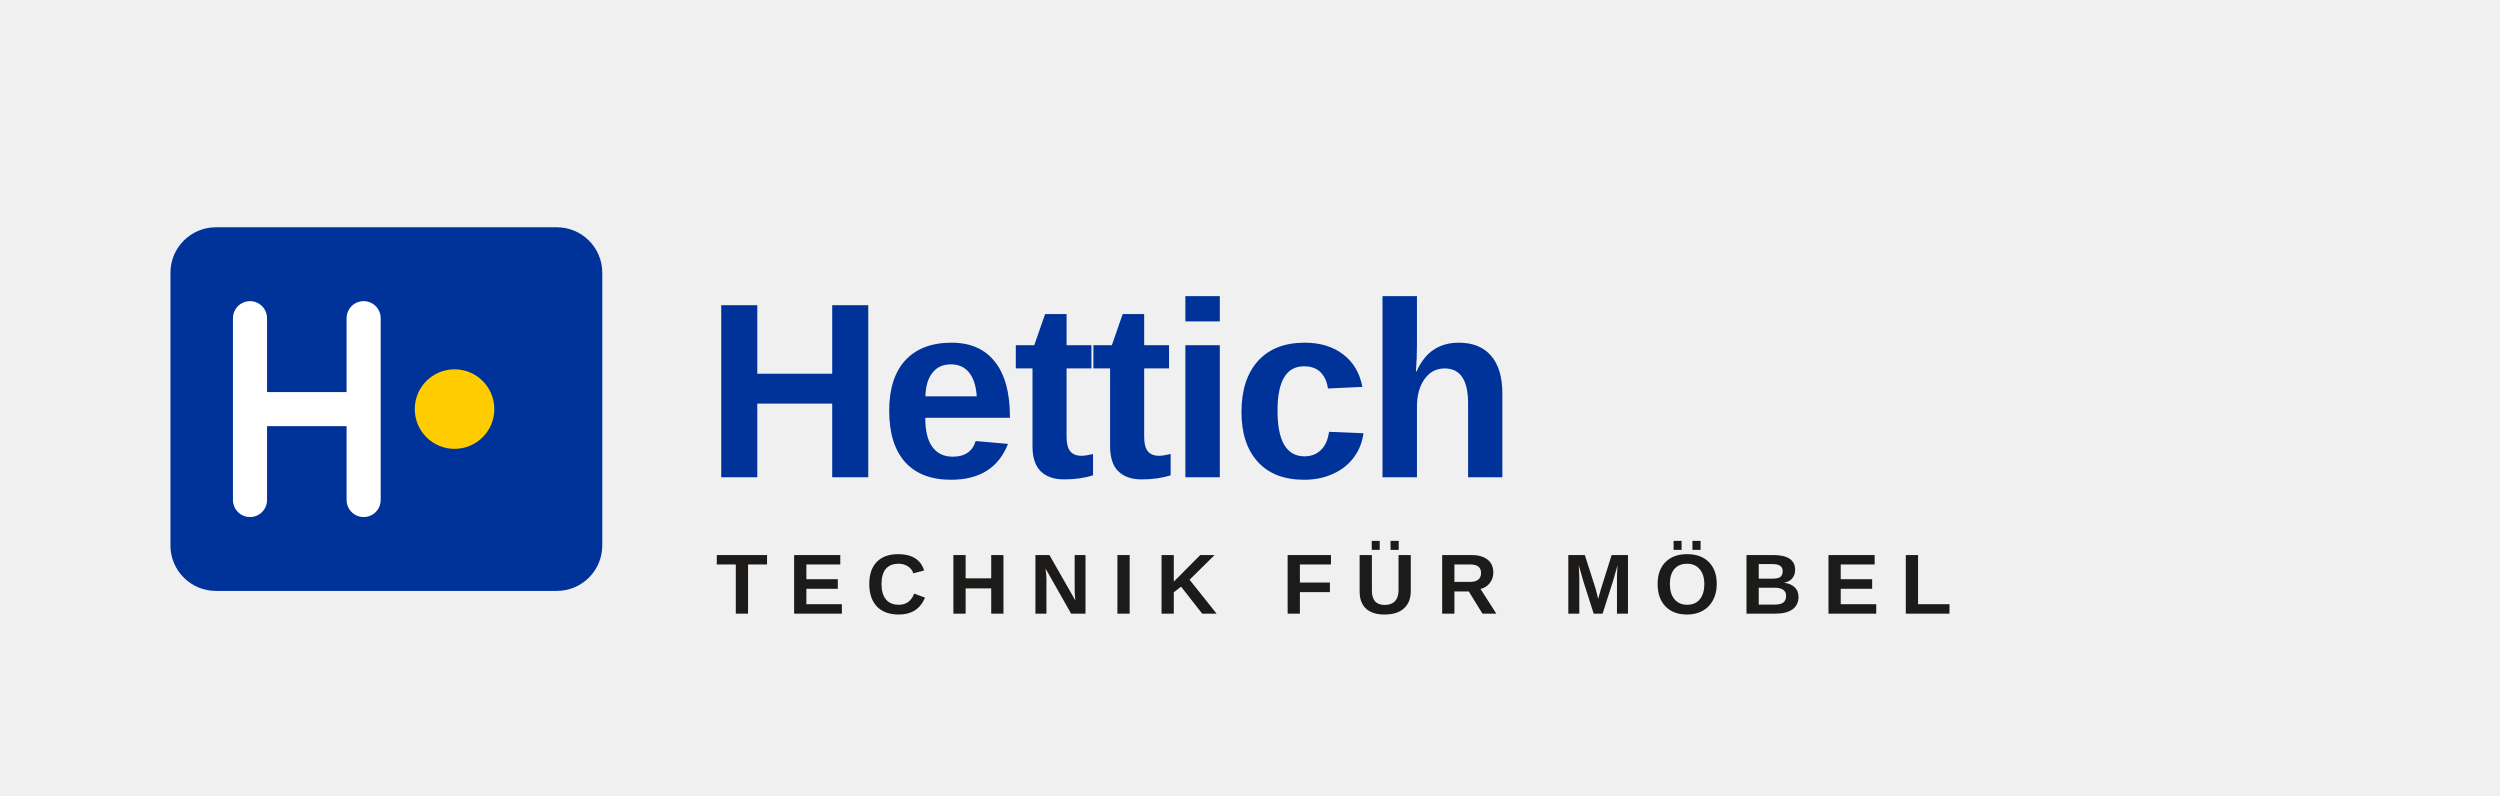
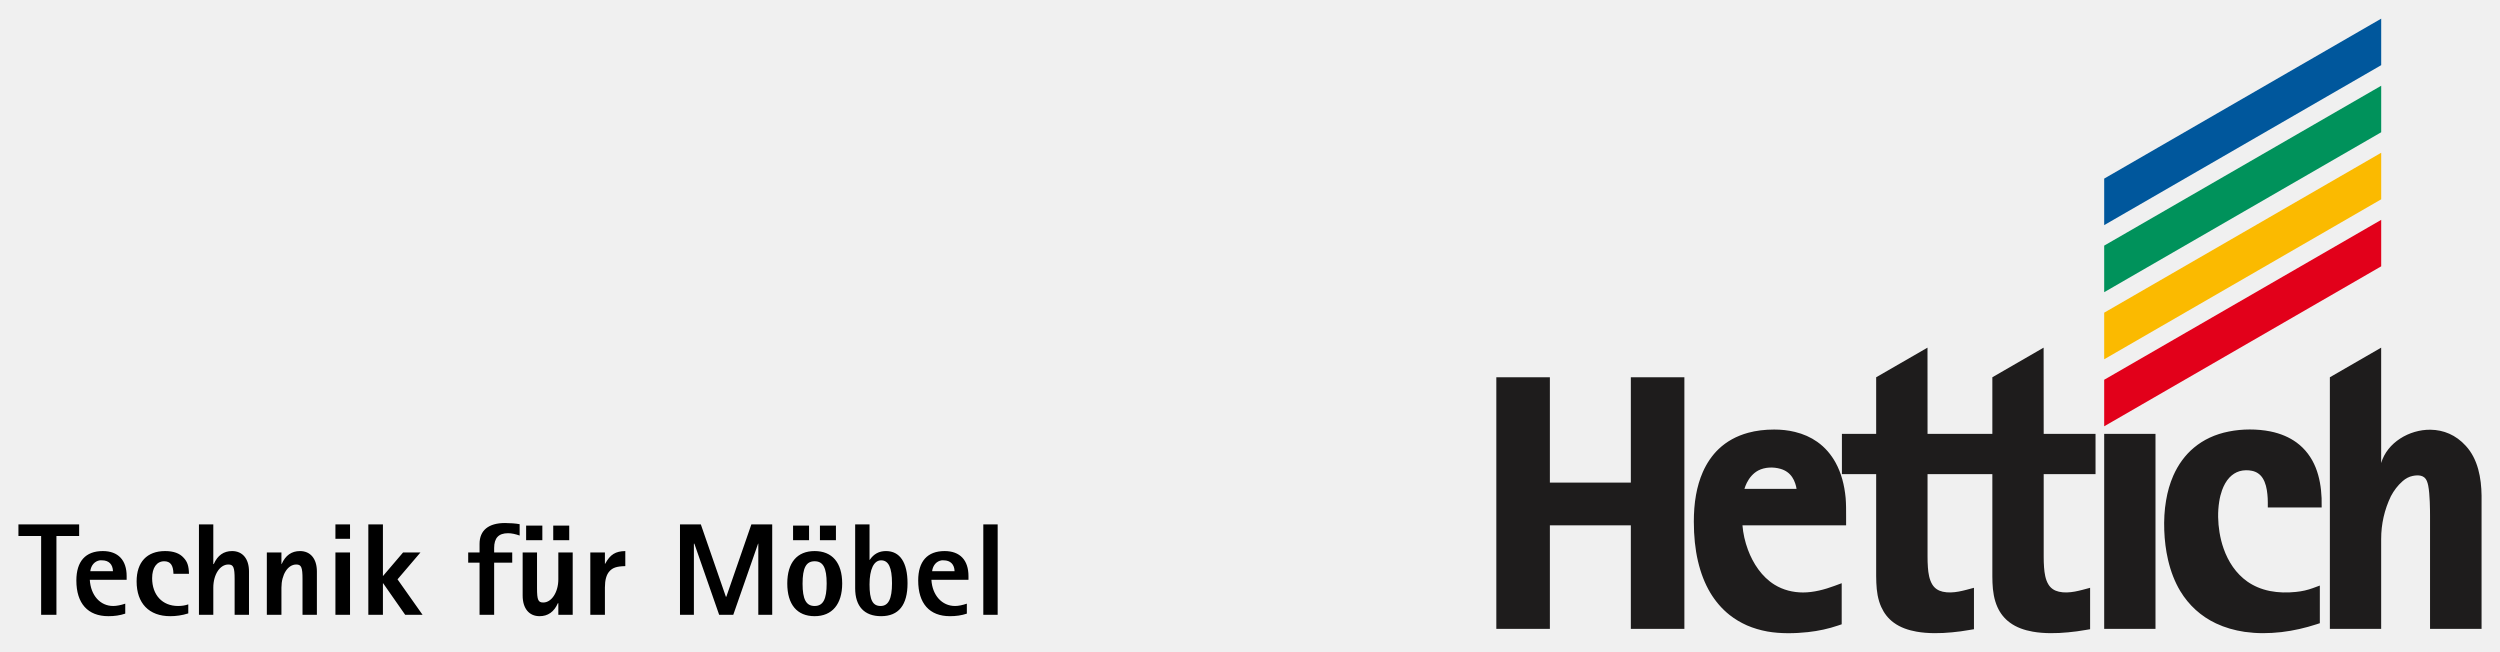
- <svg xmlns="http://www.w3.org/2000/svg" viewBox="0 0 220 70" fill="none">
-   <g transform="translate(10, 10)">
-     <rect x="5" y="10" width="38" height="32" rx="4" fill="#003399" />
-     <path d="M12 18 L12 34 M12 26 L22 26 M22 18 L22 34" stroke="#FFFFFF" stroke-width="3" stroke-linecap="round" />
-     <circle cx="30" cy="26" r="3.5" fill="#FFCC00" />
-     <text x="52" y="32" font-family="'Helvetica Neue', Arial, sans-serif" font-weight="900" font-size="22" fill="#003399" letter-spacing="-0.5">Hettich</text>
-     <text x="53" y="44" font-family="'Helvetica Neue', Arial, sans-serif" font-weight="700" font-size="7.5" fill="#1C1B1A" letter-spacing="1.8">TECHNIK FÜR MÖBEL</text>
-   </g>
+ <svg xmlns="http://www.w3.org/2000/svg" version="1.0" width="1024" height="267" viewBox="-2.486 -2.486 337.156 87.854" id="svg4379">
+   <defs id="defs4381" />
+   <path d="M 65.625,68.022 C 63.403,68.022 62.188,69.004 62.188,70.835 L 62.188,71.991 L 60.656,71.991 L 60.656,73.366 L 62.188,73.366 L 62.188,80.397 L 64.156,80.397 L 64.156,73.366 L 66.594,73.366 L 66.594,71.991 L 64.156,71.991 L 64.156,71.397 C 64.156,70.03 64.762,69.397 66.031,69.397 C 66.52,69.397 67.032,69.515 67.594,69.71 L 67.594,68.179 C 67.105,68.081 66.284,68.022 65.625,68.022 z M 0,68.21 L 0,69.772 L 3.062,69.772 L 3.062,80.397 L 5.125,80.397 L 5.125,69.772 L 8.188,69.772 L 8.188,68.21 L 0,68.21 z M 24.344,68.21 L 24.344,80.397 L 26.281,80.397 L 26.281,76.741 C 26.281,74.983 27.165,73.616 28.312,73.616 C 28.996,73.616 29.156,73.998 29.156,75.585 L 29.156,80.397 L 31.094,80.397 L 31.094,74.554 C 31.094,72.845 30.229,71.804 28.812,71.804 C 27.689,71.804 26.856,72.382 26.344,73.554 L 26.281,73.554 L 26.281,68.21 L 24.344,68.21 z M 42.75,68.21 L 42.75,70.147 L 44.719,70.147 L 44.719,68.21 L 42.75,68.21 z M 47.188,68.21 L 47.188,80.397 L 49.156,80.397 L 49.156,76.147 L 49.188,76.147 L 52.156,80.397 L 54.5,80.397 L 51.125,75.616 L 54.219,71.991 L 51.875,71.991 L 49.156,75.179 L 49.156,68.21 L 47.188,68.21 z M 89.219,68.21 L 89.219,80.397 L 91.094,80.397 L 91.094,70.804 L 91.156,70.804 L 94.5,80.397 L 96.406,80.397 L 99.75,70.804 L 99.781,70.804 L 99.781,80.397 L 101.656,80.397 L 101.656,68.21 L 98.844,68.21 L 95.469,77.96 L 95.406,77.96 L 92.031,68.21 L 89.219,68.21 z M 112.844,68.21 L 112.844,76.835 C 112.844,79.252 114.073,80.585 116.344,80.585 C 118.712,80.585 119.906,79.077 119.906,76.147 C 119.906,73.34 118.88,71.804 117,71.804 C 116.072,71.804 115.35,72.186 114.812,72.991 L 114.781,72.991 L 114.781,68.21 L 112.844,68.21 z M 130.125,68.21 L 130.125,80.397 L 132.062,80.397 L 132.062,68.21 L 130.125,68.21 z M 68.469,68.366 L 68.469,70.335 L 70.656,70.335 L 70.656,68.366 L 68.469,68.366 z M 72.125,68.366 L 72.125,70.335 L 74.281,70.335 L 74.281,68.366 L 72.125,68.366 z M 104.469,68.366 L 104.469,70.335 L 106.625,70.335 L 106.625,68.366 L 104.469,68.366 z M 108.094,68.366 L 108.094,70.335 L 110.25,70.335 L 110.25,68.366 L 108.094,68.366 z M 11.375,71.804 C 9.056,71.804 7.812,73.185 7.812,75.772 C 7.812,78.873 9.366,80.585 12.125,80.585 C 12.955,80.585 13.674,80.485 14.406,80.241 L 14.406,78.897 C 13.82,79.093 13.245,79.21 12.781,79.21 C 11.023,79.21 9.747,77.778 9.625,75.679 L 14.594,75.679 L 14.594,75.179 C 14.594,73.03 13.45,71.804 11.375,71.804 z M 19.781,71.804 C 17.34,71.804 15.938,73.285 15.938,75.897 C 15.938,78.852 17.612,80.585 20.469,80.585 C 21.25,80.585 22.052,80.479 22.906,80.21 L 22.906,78.991 C 22.491,79.138 22.044,79.21 21.531,79.21 C 19.407,79.21 18.031,77.73 18.031,75.46 C 18.031,74.044 18.655,73.179 19.656,73.179 C 20.486,73.179 20.882,73.694 20.906,74.866 L 23,74.866 C 22.976,73.792 22.77,73.223 22.281,72.71 C 21.744,72.1 20.904,71.804 19.781,71.804 z M 37.969,71.804 C 36.846,71.804 36.013,72.382 35.5,73.554 L 35.469,73.554 L 35.469,71.991 L 33.5,71.991 L 33.5,80.397 L 35.469,80.397 L 35.469,76.741 C 35.469,74.983 36.321,73.616 37.469,73.616 C 38.152,73.616 38.312,73.998 38.312,75.585 L 38.312,80.397 L 40.25,80.397 L 40.25,74.554 C 40.25,72.845 39.385,71.804 37.969,71.804 z M 81.844,71.804 C 80.525,71.828 79.809,72.253 79.125,73.522 L 79.094,73.522 L 79.094,71.991 L 77.125,71.991 L 77.125,80.397 L 79.094,80.397 L 79.094,76.71 C 79.094,75.709 79.297,74.993 79.688,74.554 C 80.127,74.041 80.696,73.859 81.844,73.835 L 81.844,71.804 z M 107.375,71.804 C 105.007,71.804 103.688,73.371 103.688,76.179 C 103.688,79.011 105.007,80.585 107.375,80.585 C 109.743,80.585 111.094,78.962 111.094,76.179 C 111.094,73.371 109.743,71.804 107.375,71.804 z M 124.906,71.804 C 122.587,71.804 121.344,73.185 121.344,75.772 C 121.344,78.873 122.866,80.585 125.625,80.585 C 126.455,80.585 127.174,80.485 127.906,80.241 L 127.906,78.897 C 127.32,79.093 126.776,79.21 126.312,79.21 C 124.555,79.21 123.247,77.778 123.125,75.679 L 128.125,75.679 L 128.125,75.179 C 128.125,73.03 126.981,71.804 124.906,71.804 z M 42.75,71.991 L 42.75,80.397 L 44.719,80.397 L 44.719,71.991 L 42.75,71.991 z M 68,71.991 L 68,77.804 C 68,79.537 68.865,80.585 70.281,80.585 C 71.404,80.585 72.237,80.007 72.75,78.835 L 72.812,78.835 L 72.812,80.397 L 74.75,80.397 L 74.75,71.991 L 72.812,71.991 L 72.812,75.616 C 72.812,77.35 71.904,78.741 70.781,78.741 C 70.098,78.741 69.938,78.415 69.938,76.804 L 69.938,71.991 L 68,71.991 z M 10.969,73.054 C 11.067,73.037 11.174,73.054 11.281,73.054 C 12.185,73.054 12.726,73.595 12.75,74.522 L 9.688,74.522 C 9.794,73.711 10.278,73.169 10.969,73.054 z M 116.344,73.054 C 117.345,73.054 117.812,74.023 117.812,76.147 C 117.812,78.247 117.331,79.21 116.281,79.21 C 115.207,79.21 114.781,78.403 114.781,76.304 C 114.781,74.253 115.367,73.054 116.344,73.054 z M 124.5,73.054 C 124.599,73.037 124.674,73.054 124.781,73.054 C 125.685,73.054 126.226,73.595 126.25,74.522 L 123.219,74.522 C 123.326,73.711 123.809,73.169 124.5,73.054 z M 107.375,73.179 C 108.522,73.179 109,74.055 109,76.179 C 109,78.303 108.522,79.21 107.375,79.21 C 106.228,79.21 105.75,78.31 105.75,76.21 C 105.75,74.062 106.228,73.179 107.375,73.179 z" id="path4175" style="fill:#000000;fill-opacity:1;fill-rule:nonzero;stroke:none" />
+   <path d="M 281.29,54.976 L 318.648,33.403 L 318.648,27.134 L 281.29,48.701 L 281.29,54.976" id="path4211" style="fill:#e2001a;fill-opacity:1;fill-rule:evenodd;stroke:none" />
+   <path d="M 281.29,27.847 L 318.648,6.274 L 318.648,0 L 281.29,21.572 L 281.29,27.847" id="path4213" style="fill:#00579c;fill-opacity:1;fill-rule:evenodd;stroke:none" />
+   <path d="M 291.549,77.197 C 290.826,75.991 290.27,74.585 289.898,72.974 C 289.605,71.714 289.439,70.361 289.391,69.009 C 289.342,67.646 289.41,66.284 289.635,64.99 C 289.83,63.804 290.152,62.671 290.616,61.621 C 291.256,60.176 292.184,58.862 293.404,57.852 C 294.664,56.802 296.231,56.045 298.111,55.679 C 299.898,55.322 301.925,55.312 303.707,55.669 C 305.113,55.957 306.275,56.47 307.218,57.153 C 308.399,58.013 309.264,59.185 309.811,60.542 C 310.328,61.836 310.553,63.247 310.611,64.663 C 310.621,65.083 310.621,65.503 310.621,65.923 L 303.355,65.923 L 303.355,65.225 C 303.355,64.849 303.336,64.487 303.297,64.126 C 303.224,63.394 303.067,62.593 302.657,61.958 C 302.315,61.431 301.827,61.108 301.222,60.981 C 300.685,60.864 300.069,60.879 299.547,61.03 C 299.02,61.187 298.561,61.489 298.185,61.885 C 297.73,62.368 297.413,62.974 297.188,63.589 C 297.018,64.062 296.881,64.595 296.798,65.161 C 296.583,66.509 296.622,67.939 296.842,69.282 C 296.964,70.024 297.145,70.767 297.398,71.475 C 298.014,73.232 299.063,74.839 300.606,75.923 C 301.456,76.514 302.457,76.953 303.648,77.192 C 304.786,77.417 305.992,77.437 307.149,77.314 C 307.999,77.231 308.731,77.056 309.425,76.802 L 310.372,76.455 L 310.372,81.533 L 309.889,81.689 C 308.434,82.163 306.852,82.539 305.182,82.734 C 304.361,82.827 303.531,82.876 302.701,82.876 C 301.871,82.876 301.041,82.812 300.23,82.7 C 298.863,82.495 297.56,82.124 296.373,81.562 C 294.342,80.605 292.701,79.106 291.549,77.197 z M 281.988,82.3 L 281.29,82.3 L 281.29,55.996 L 288.209,55.996 L 288.209,82.3 L 281.988,82.3 z M 257.467,61.426 L 257.467,72.495 C 257.467,73.022 257.477,73.535 257.516,74.014 C 257.569,74.775 257.701,75.64 258.106,76.309 C 258.434,76.846 258.922,77.148 259.518,77.285 C 260.221,77.446 260.973,77.393 261.666,77.266 C 262.359,77.139 263.043,76.938 263.727,76.758 L 263.727,82.344 L 263.141,82.441 C 262.359,82.583 261.559,82.69 260.758,82.764 C 259.967,82.837 259.171,82.886 258.365,82.876 C 257.56,82.866 256.759,82.812 255.982,82.671 C 254.884,82.476 253.805,82.119 252.901,81.45 C 252.154,80.903 251.603,80.19 251.222,79.341 C 250.997,78.848 250.846,78.32 250.738,77.778 C 250.528,76.65 250.538,75.508 250.538,74.365 L 250.538,61.426 L 245.919,61.426 L 245.919,55.996 L 250.538,55.996 L 250.538,48.364 L 257.462,44.37 L 257.467,55.996 C 260.377,55.996 263.297,55.996 266.207,55.996 L 266.207,48.364 L 273.121,44.37 L 273.131,55.996 L 280.123,55.996 L 280.123,61.426 L 273.131,61.426 L 273.131,72.495 C 273.131,73.022 273.141,73.535 273.18,74.014 C 273.238,74.775 273.36,75.64 273.771,76.309 C 274.098,76.846 274.586,77.148 275.187,77.285 C 275.88,77.446 276.632,77.393 277.33,77.266 C 278.023,77.139 278.707,76.938 279.391,76.758 L 279.391,82.344 L 278.81,82.441 C 278.023,82.583 277.223,82.69 276.417,82.764 C 275.636,82.837 274.83,82.886 274.024,82.876 C 273.229,82.866 272.418,82.812 271.646,82.671 C 270.553,82.476 269.474,82.119 268.57,81.45 C 267.823,80.903 267.262,80.19 266.886,79.341 C 266.666,78.848 266.51,78.32 266.407,77.778 C 266.188,76.65 266.207,75.508 266.207,74.365 L 266.207,61.426 C 263.297,61.426 260.377,61.426 257.467,61.426 z M 239.801,63.418 C 239.767,63.179 239.713,62.935 239.625,62.69 C 239.425,62.075 239.078,61.528 238.546,61.147 C 238.302,60.972 238.009,60.825 237.647,60.718 C 236.676,60.435 235.523,60.469 234.625,60.942 C 233.941,61.313 233.434,61.919 233.092,62.603 C 232.955,62.881 232.853,63.159 232.77,63.418 L 239.801,63.418 z M 228.18,77.446 C 227.438,76.206 226.881,74.775 226.505,73.164 C 226.129,71.558 225.948,69.775 225.948,67.837 C 225.948,66.636 226.026,65.415 226.246,64.209 C 226.437,63.159 226.729,62.124 227.164,61.138 C 227.677,59.98 228.39,58.901 229.312,58.027 C 230.372,57.021 231.695,56.284 233.277,55.85 C 234.332,55.562 235.504,55.415 236.788,55.415 C 237.721,55.415 238.663,55.508 239.571,55.732 C 240.714,56.006 241.725,56.46 242.594,57.075 C 243.639,57.812 244.474,58.789 245.084,59.912 C 245.821,61.265 246.256,62.861 246.422,64.639 C 246.49,65.469 246.485,66.299 246.485,67.129 L 246.485,68.335 L 232.506,68.335 C 232.594,69.438 232.848,70.557 233.243,71.621 C 233.59,72.554 234.059,73.472 234.654,74.282 C 235.25,75.098 235.978,75.815 236.837,76.343 C 237.994,77.056 239.308,77.383 240.665,77.388 C 242.11,77.388 243.595,76.992 244.942,76.489 L 245.89,76.138 L 245.89,81.68 L 245.411,81.841 C 244.127,82.28 242.789,82.573 241.344,82.734 C 240.45,82.832 239.522,82.886 238.6,82.881 C 237.682,82.876 236.759,82.808 235.865,82.651 C 234.889,82.471 233.971,82.197 233.111,81.826 C 232.267,81.45 231.48,80.981 230.768,80.42 C 229.728,79.595 228.863,78.579 228.18,77.446 z M 318.644,70.171 C 318.644,68.154 319.083,66.226 319.957,64.404 C 320.357,63.643 320.885,62.944 321.539,62.373 C 321.949,62.012 322.398,61.772 322.896,61.67 C 323.653,61.519 324.464,61.543 324.801,62.339 C 324.894,62.549 324.947,62.783 324.991,62.988 C 325.221,64.146 325.235,66.294 325.235,67.105 L 325.235,82.3 L 332.184,82.3 L 332.184,64.321 C 332.154,61.968 331.705,59.399 330.055,57.612 C 328.717,56.138 327.066,55.464 325.294,55.439 C 322.433,55.405 319.449,57.173 318.644,59.932 L 318.644,44.37 L 311.725,48.364 L 311.725,82.3 L 318.644,82.3 L 318.644,70.171 z M 217.452,82.3 L 217.452,68.335 L 206.534,68.335 L 206.534,82.3 L 199.312,82.3 L 199.312,48.364 L 206.534,48.364 L 206.534,62.568 L 217.452,62.568 L 217.452,48.364 L 224.674,48.364 L 224.674,82.3 L 217.452,82.3" id="path4215" style="fill:#1e1c1c;fill-opacity:1;fill-rule:evenodd;stroke:none" />
+   <path d="M 281.29,45.938 L 318.648,24.365 L 318.648,18.086 L 281.29,39.653 L 281.29,45.938" id="path4217" style="fill:#fbba00;fill-opacity:1;fill-rule:evenodd;stroke:none" />
+   <path d="M 281.29,36.89 L 318.648,15.322 L 318.648,9.048 L 281.29,30.61 L 281.29,36.89" id="path4219" style="fill:#00925b;fill-opacity:1;fill-rule:evenodd;stroke:none" />
</svg>
